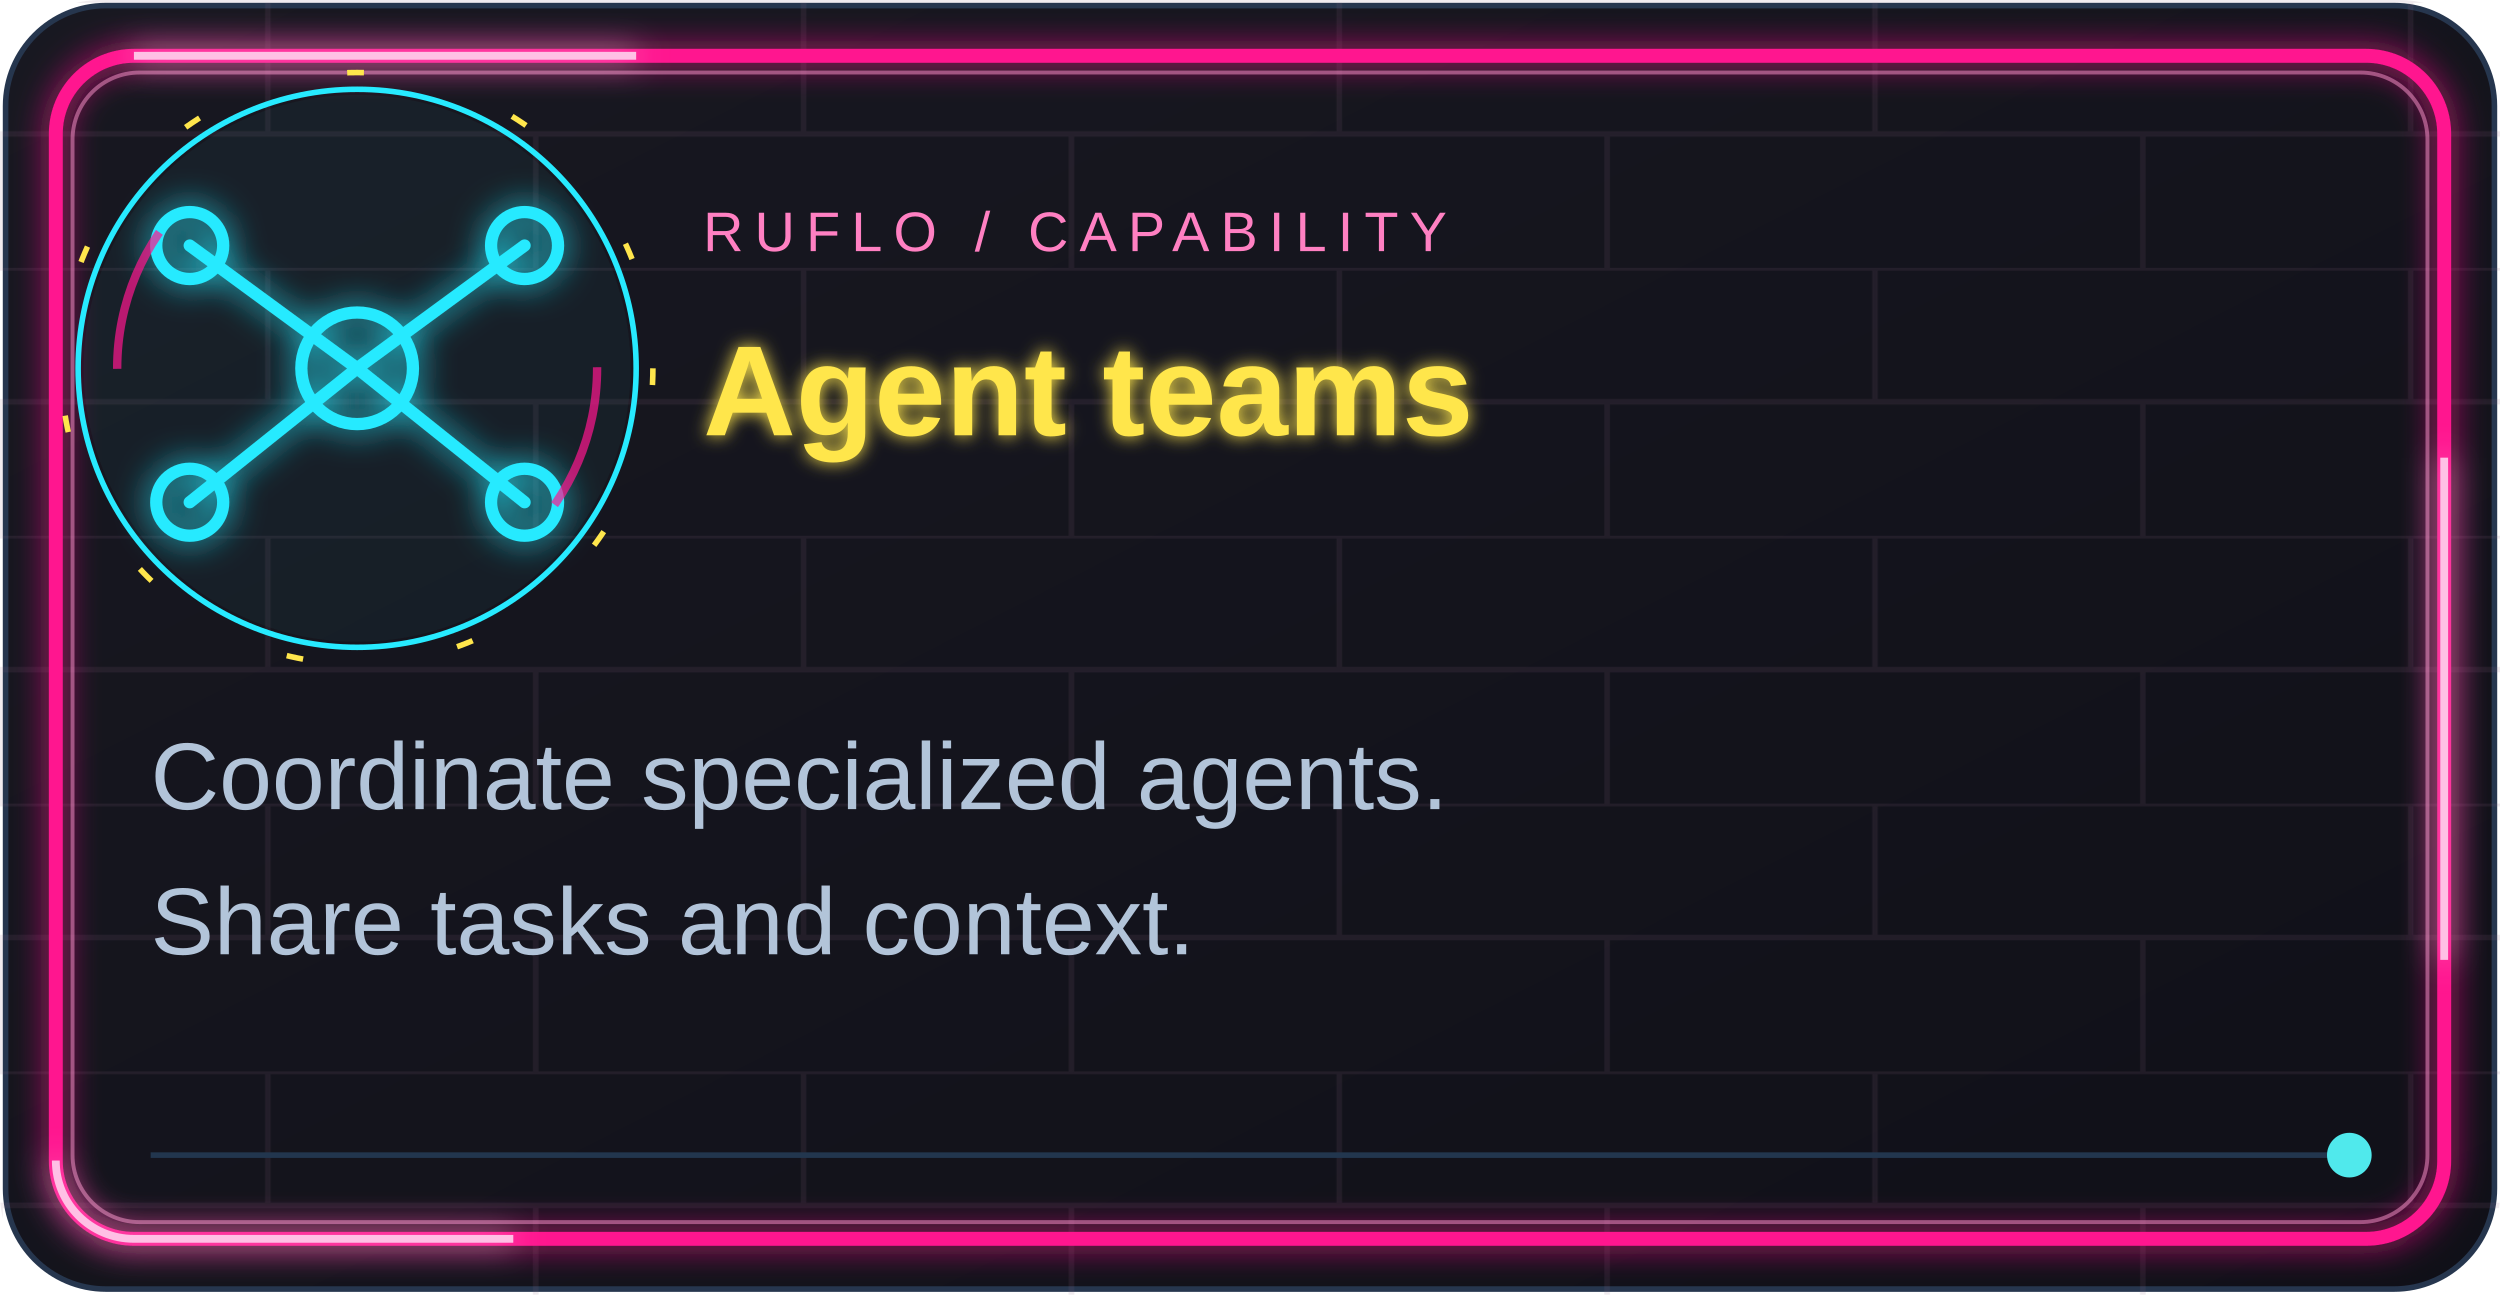
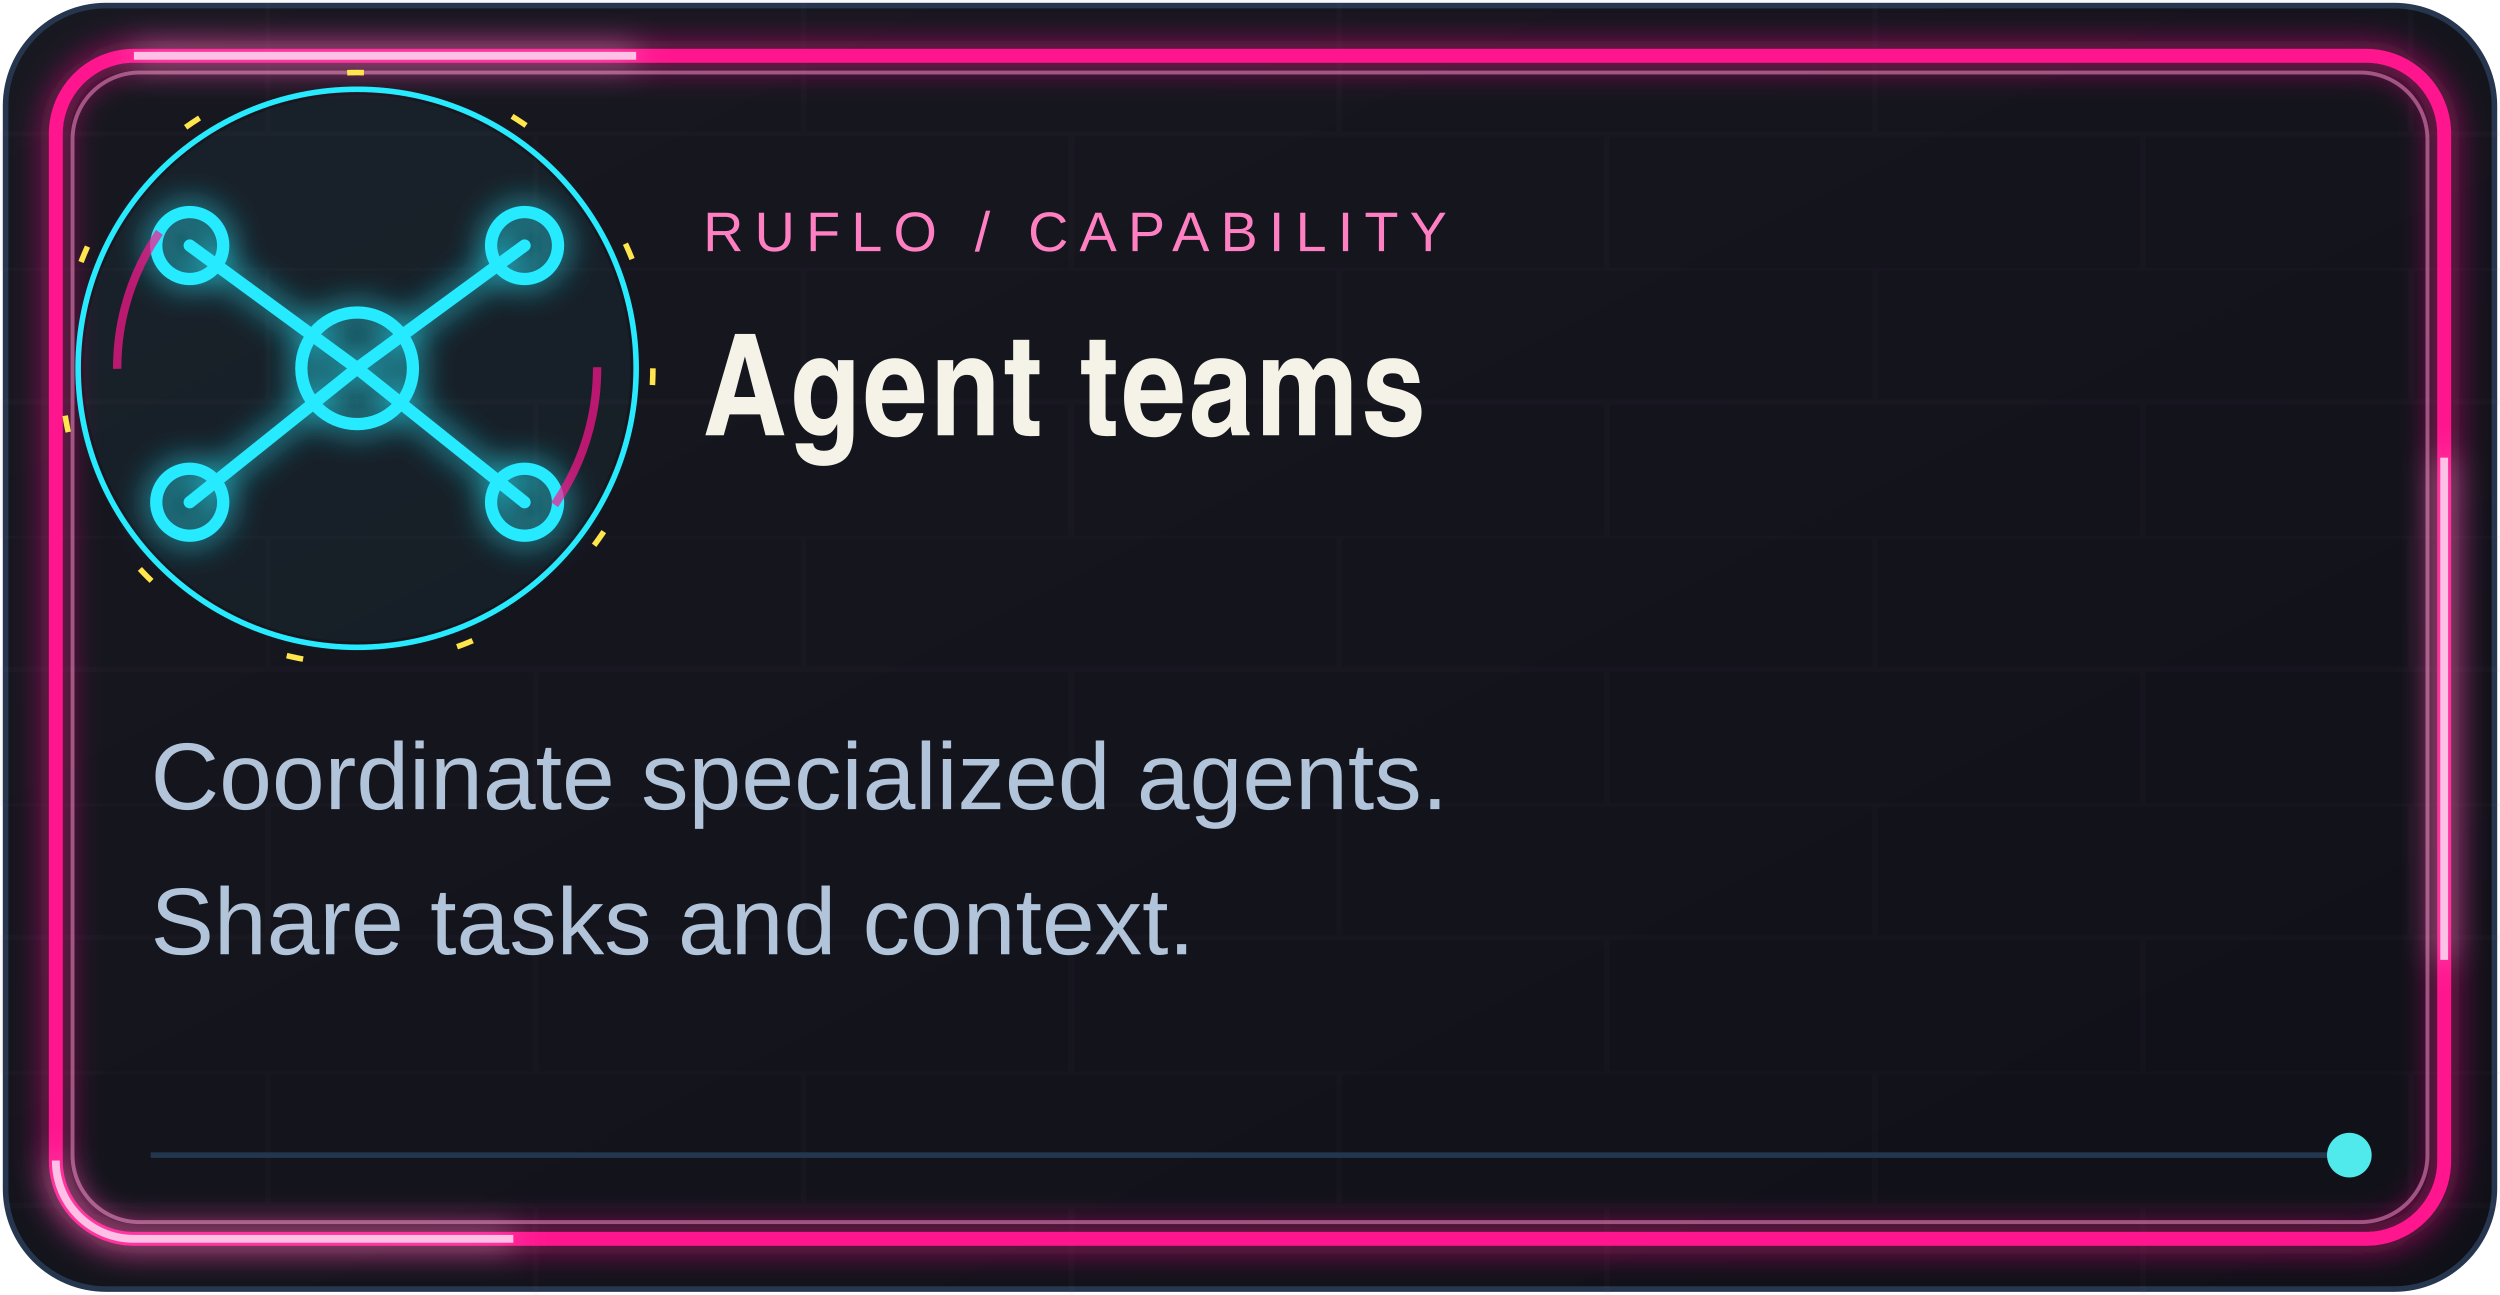
<svg xmlns="http://www.w3.org/2000/svg" width="448" height="232" viewBox="0 0 448 232" role="img" aria-labelledby="title desc">
  <defs>
    <linearGradient id="bg" x2="1" y2="1">
      <stop stop-color="#181821" />
      <stop offset="1" stop-color="#101018" />
    </linearGradient>
    <linearGradient id="neon">
      <stop stop-color="#27eaff" />
      <stop offset=".55" stop-color="#ffe32e" />
      <stop offset="1" stop-color="#ff168f" />
    </linearGradient>
    <filter id="glow" x="-60%" y="-100%" width="220%" height="300%">
      <feGaussianBlur stdDeviation="3" />
      <feMerge>
        <feMergeNode />
        <feMergeNode in="SourceGraphic" />
      </feMerge>
    </filter>
    <filter id="soft" x="-20%" y="-80%" width="140%" height="260%">
      <feGaussianBlur stdDeviation="1.5" />
      <feMerge>
        <feMergeNode />
        <feMergeNode in="SourceGraphic" />
      </feMerge>
    </filter>
    <pattern id="grid" width="96" height="48" patternUnits="userSpaceOnUse">
-       <path d="M0 0H96M0 24H96M48 0V24M0 24V48M96 24V48" fill="none" stroke="#8d6683" stroke-opacity=".13" />
+       <path d="M0 0H96M0 24H96M48 0V24M0 24V48M96 24V48" fill="none" stroke="#8d6683" stroke-opacity=".04" />
    </pattern>
  </defs>
  <style>text{font-family:Arial,Helvetica,sans-serif}.mono{font-family:monospace}.flow{stroke-dasharray:12 40;animation:flow 5s linear infinite;filter:url(#glow)}.tube{filter:url(#glow);animation:flicker 13s linear infinite}.tube2{filter:url(#glow);animation:flicker 17s 3s linear infinite}.gold{fill:#ffe64c;filter:url(#soft)}@keyframes flicker{0%,43%,45%,47%,100%{opacity:1}44%,46%{opacity:.55}}.orbit{transform-box:fill-box;transform-origin:center;animation:spin 14s linear infinite}.pulse{animation:pulse 3s ease-in-out infinite}.rise{animation:rise 7s ease-in-out infinite}@keyframes flow{to{stroke-dashoffset:-208}}@keyframes spin{to{transform:rotate(360deg)}}@keyframes pulse{0%,100%{opacity:.45}50%{opacity:1}}@keyframes rise{0%,100%{transform:translateY(0)}50%{transform:translateY(-5px)}}@media(prefers-reduced-motion:reduce){*{animation:none!important}}.rim{stroke-dasharray:90 390;animation:rim 9s linear infinite;filter:url(#glow)}.sweep{animation:sweep 8s ease-in-out infinite;opacity:.18}.halo{transform-box:fill-box;transform-origin:center;animation:halo 4s ease-out infinite}.equalizer{transform-box:fill-box;transform-origin:bottom;animation:eq 1.6s ease-in-out infinite alternate}@keyframes rim{to{stroke-dashoffset:-960}}@keyframes sweep{0%,100%{transform:translateX(-200px);opacity:0}30%,70%{opacity:.18}85%{transform:translateX(1100px);opacity:0}}@keyframes halo{0%{transform:scale(.8);opacity:0}25%{opacity:.4}100%{transform:scale(1.25);opacity:0}}@keyframes eq{from{transform:scaleY(.3)}to{transform:scaleY(1)}}@media(prefers-reduced-motion:reduce){*{animation:none!important}.sweep,.halo{display:none}}</style>
  <rect x="1" y="1" width="446" height="230" rx="18" fill="url(#bg)" stroke="#26364e" />
  <rect width="448" height="232" rx="18" fill="url(#grid)" />
  <rect x="10" y="10" width="428" height="212" rx="14" fill="none" stroke="#ff168f" stroke-width="2.5" class="tube" />
  <rect x="13" y="13" width="422" height="206" rx="12" fill="none" stroke="#ff9ad0" stroke-opacity=".5" stroke-width=".7" />
  <rect class="rim" x="10" y="10" width="428" height="212" rx="14" fill="none" stroke="#ffc0e5" stroke-width="1.4" />
  <g transform="translate(64 66)">
    <circle class="pulse" r="49" fill="#36e5e9" fill-opacity=".045" />
    <g class="tube2" fill="none" stroke="#26eaff" stroke-width="2.2" stroke-linecap="round" stroke-linejoin="round">
      <path d="M0 0L-30 -22M0 0L30 -22M0 0L-30 24M0 0L30 24" />
      <circle r="10" />
      <circle cx="-30" cy="-22" r="6" />
      <circle cx="30" cy="-22" r="6" />
      <circle cx="-30" cy="24" r="6" />
      <circle cx="30" cy="24" r="6" />
    </g>
    <circle class="halo" r="50" fill="none" stroke="#27eaff" stroke-width="1" />
    <circle class="orbit" style="animation-direction:reverse;animation-duration:21s" r="53" fill="none" stroke="#ffe64c" stroke-width="1" stroke-dasharray="3 28" />
    <circle class="orbit" r="43" fill="none" stroke="#ff168f" stroke-width="1.5" stroke-dasharray="26 109" opacity=".7" />
  </g>
  <text x="126" y="45" fill="#ff80c2" font-size="10" letter-spacing="2">RUFLO / CAPABILITY</text>
-   <text x="126" y="78" class="gold" font-size="23" font-weight="700">Agent teams</text>
+   <g transform="translate(126.0 78.0)" aria-label="Agent teams">
+     <path d="M4.731 -3.744H10.221L11.183 0.0H14.573L9.31 -18.165H5.718L0.405 0.0H3.694ZM7.489 -14.143 9.361 -6.856H5.566ZM24.155 -13.46V-11.385C23.396 -13.105 22.46 -13.814 20.917 -13.814C18.134 -13.814 16.312 -11.056 16.312 -6.856C16.312 -2.581 18.134 0.076 21.044 0.076C22.511 0.076 23.245 -0.455 24.029 -2.024V-0.278C24.029 1.872 23.321 2.783 21.625 2.783C20.816 2.783 20.209 2.555 19.956 2.151C19.829 1.973 19.779 1.822 19.703 1.442H16.54C16.717 2.732 16.92 3.289 17.502 3.947C18.387 4.959 19.779 5.49 21.55 5.49C23.396 5.49 24.914 4.908 25.8 3.82C26.584 2.859 26.938 1.493 26.938 -0.708V-13.46ZM21.625 -10.727C23.068 -10.727 24.054 -9.108 24.054 -6.755C24.054 -4.301 23.169 -2.909 21.625 -2.909C20.158 -2.909 19.298 -4.326 19.298 -6.755C19.298 -9.235 20.183 -10.727 21.625 -10.727ZM36.496 -3.972C36.218 -3.011 35.56 -2.505 34.573 -2.505C33.005 -2.505 32.22 -3.491 32.043 -5.743H39.608V-6.376C39.608 -11.157 37.736 -13.814 34.371 -13.814C31.082 -13.814 29.134 -11.183 29.134 -6.78C29.134 -2.226 31.082 0.354 34.523 0.354C35.762 0.354 36.799 0.0 37.634 -0.734C38.57 -1.518 39.001 -2.302 39.481 -3.972ZM32.119 -8.071C32.372 -10.019 33.055 -10.904 34.345 -10.904C35.661 -10.904 36.42 -9.968 36.622 -8.071ZM44.814 -13.46H42.031V0.0H44.915V-7.716C44.915 -9.639 45.8 -10.828 47.268 -10.828C48.583 -10.828 49.14 -10.044 49.14 -8.172V0.0H52.024V-9.31C52.024 -12.068 50.531 -13.814 48.204 -13.814C46.61 -13.814 45.598 -13.08 44.814 -11.41ZM58.444 -17.103H55.56V-13.46H54.067V-10.93H55.56V-2.758C55.56 -0.632 56.294 0.101 58.495 0.152H58.874C59.229 0.152 59.406 0.152 59.988 0.127L60.266 0.101V-2.581C59.861 -2.53 59.836 -2.53 59.633 -2.53C58.621 -2.53 58.444 -2.682 58.444 -3.618V-10.93H60.266V-13.46H58.444ZM72.12 -17.103H69.235V-13.46H67.743V-10.93H69.235V-2.758C69.235 -0.632 69.969 0.101 72.17 0.152H72.55C72.904 0.152 73.081 0.152 73.663 0.127L73.941 0.101V-2.581C73.536 -2.53 73.511 -2.53 73.309 -2.53C72.297 -2.53 72.12 -2.682 72.12 -3.618V-10.93H73.941V-13.46H72.12ZM82.79 -3.972C82.512 -3.011 81.854 -2.505 80.867 -2.505C79.299 -2.505 78.515 -3.491 78.337 -5.743H85.902V-6.376C85.902 -11.157 84.03 -13.814 80.665 -13.814C77.376 -13.814 75.428 -11.183 75.428 -6.78C75.428 -2.226 77.376 0.354 80.817 0.354C82.057 0.354 83.094 0.0 83.929 -0.734C84.865 -1.518 85.295 -2.302 85.776 -3.972ZM78.413 -8.071C78.666 -10.019 79.349 -10.904 80.64 -10.904C81.955 -10.904 82.714 -9.968 82.917 -8.071ZM90.728 -9.108C90.906 -10.474 91.412 -10.98 92.651 -10.98C93.84 -10.98 94.448 -10.474 94.448 -9.462C94.448 -8.804 94.144 -8.476 93.436 -8.349L90.83 -7.868C88.755 -7.489 87.591 -5.946 87.591 -3.593C87.591 -1.164 88.907 0.354 91.032 0.354C92.474 0.354 93.385 -0.152 94.523 -1.594C94.599 -0.86 94.625 -0.658 94.802 0.0H97.914V-0.531C97.458 -0.734 97.281 -1.29 97.281 -2.631V-9.918C97.281 -12.397 95.637 -13.814 92.803 -13.814C90.88 -13.814 89.59 -13.257 88.806 -12.093C88.325 -11.309 88.097 -10.601 87.945 -9.108ZM94.448 -4.832C94.448 -3.365 93.309 -2.176 91.892 -2.176C91.032 -2.176 90.501 -2.808 90.501 -3.82C90.501 -4.984 91.007 -5.515 92.474 -5.819C93.638 -6.047 94.068 -6.199 94.448 -6.553ZM103.119 -13.46H100.336V0.0H103.221V-8.197C103.221 -9.943 103.828 -10.828 105.068 -10.828C106.333 -10.828 106.788 -10.12 106.788 -8.096V0.0H109.672V-8.071C109.672 -9.867 110.355 -10.828 111.62 -10.828C112.708 -10.828 113.265 -9.918 113.265 -8.172V0.0H116.149V-9.31C116.149 -12.018 114.656 -13.814 112.43 -13.814C111.064 -13.814 110.229 -13.232 109.343 -11.663C108.458 -13.308 107.749 -13.814 106.358 -13.814C104.789 -13.814 103.828 -13.08 103.119 -11.41ZM128.413 -9.361C128.186 -11.233 127.806 -12.093 126.895 -12.827C126.111 -13.46 124.947 -13.814 123.581 -13.814C121.734 -13.814 120.419 -13.181 119.66 -11.891C119.23 -11.157 119.002 -10.272 119.002 -9.336C119.002 -7.084 120.368 -5.819 123.429 -5.237C125.074 -4.908 125.833 -4.453 125.833 -3.744C125.833 -2.884 125.099 -2.353 123.935 -2.353C122.367 -2.353 121.633 -2.96 121.582 -4.301H118.597C118.774 -2.454 119.128 -1.619 120.09 -0.81C121.001 -0.076 122.341 0.354 123.834 0.354C126.895 0.354 128.742 -1.366 128.742 -4.2C128.742 -4.984 128.565 -5.692 128.236 -6.249C127.68 -7.185 126.136 -7.995 124.214 -8.374C122.544 -8.678 121.835 -9.133 121.835 -9.842C121.835 -10.677 122.443 -11.107 123.581 -11.107C124.871 -11.107 125.352 -10.677 125.555 -9.361Z" fill="#f5f3e8" />
+   </g>
  <text x="27" y="145" fill="#b2c4d9" font-size="17">Coordinate specialized agents.</text>
  <text x="27" y="171" fill="#b2c4d9" font-size="17">Share tasks and context.</text>
  <path d="M27 207H421" stroke="#22364e" />
  <path class="flow" d="M27 207H421" stroke="url(#neon)" stroke-width="2" />
  <circle class="pulse" cx="421" cy="207" r="4" fill="#50e9ec" />
</svg>
